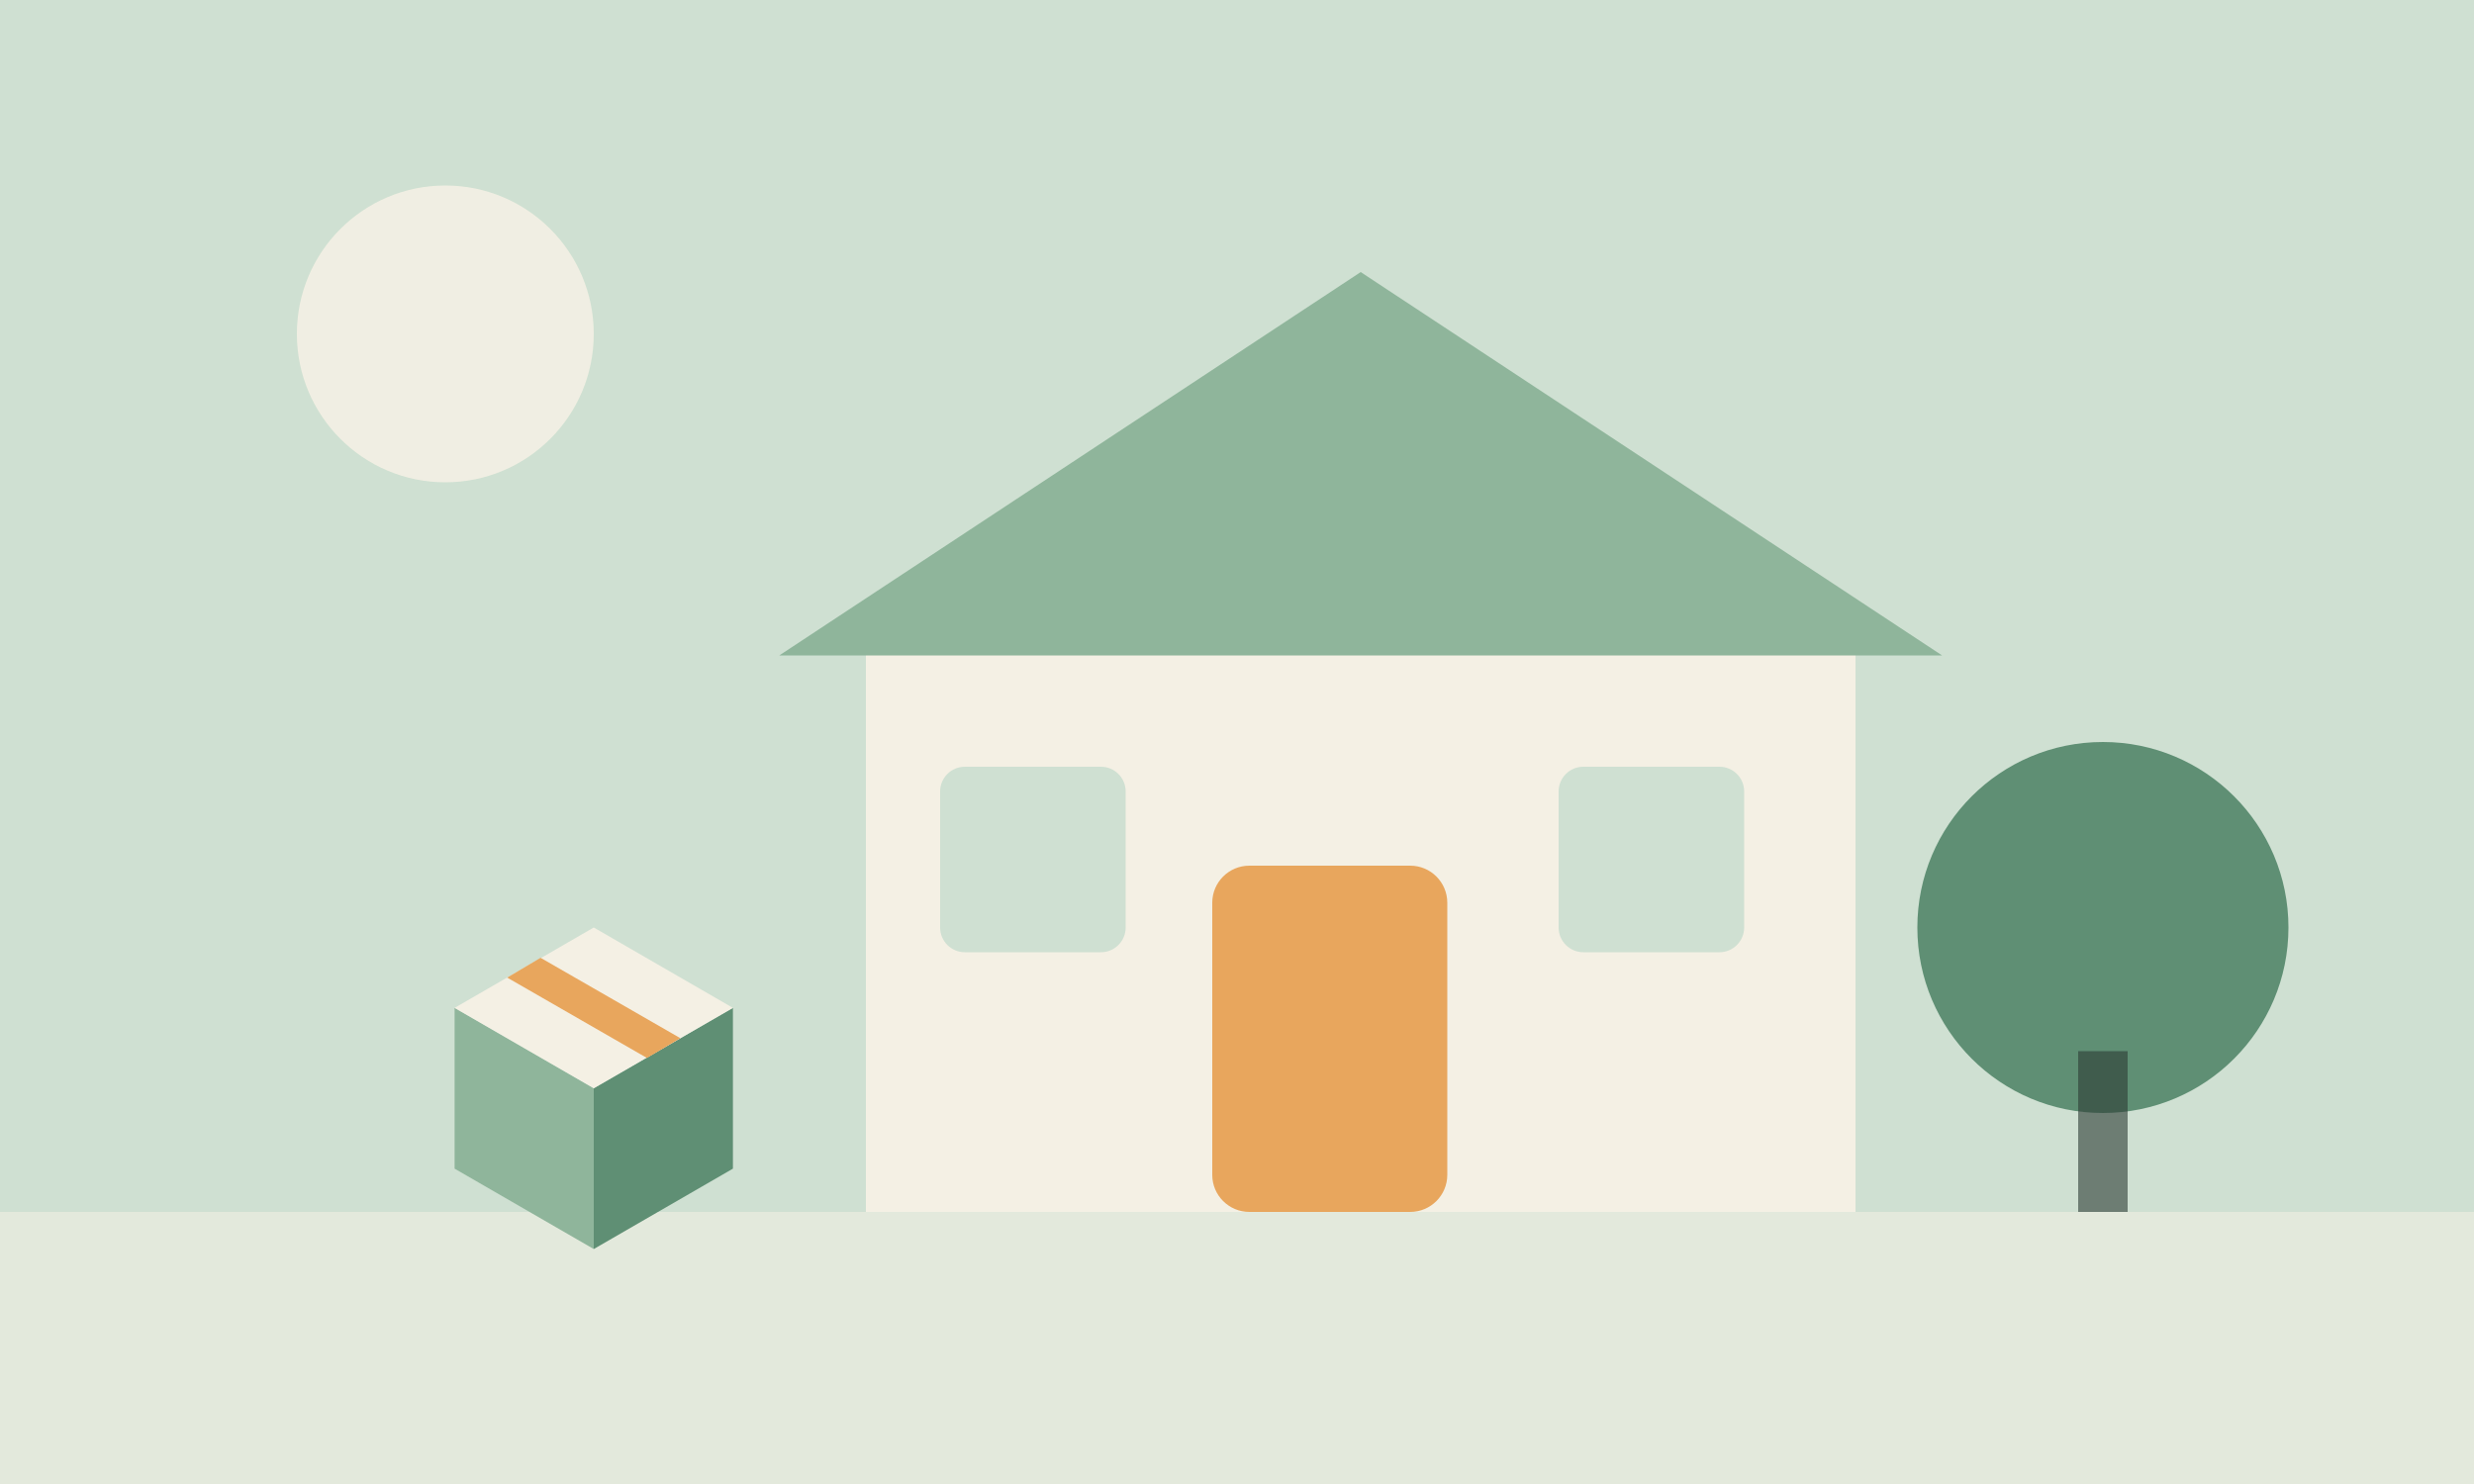
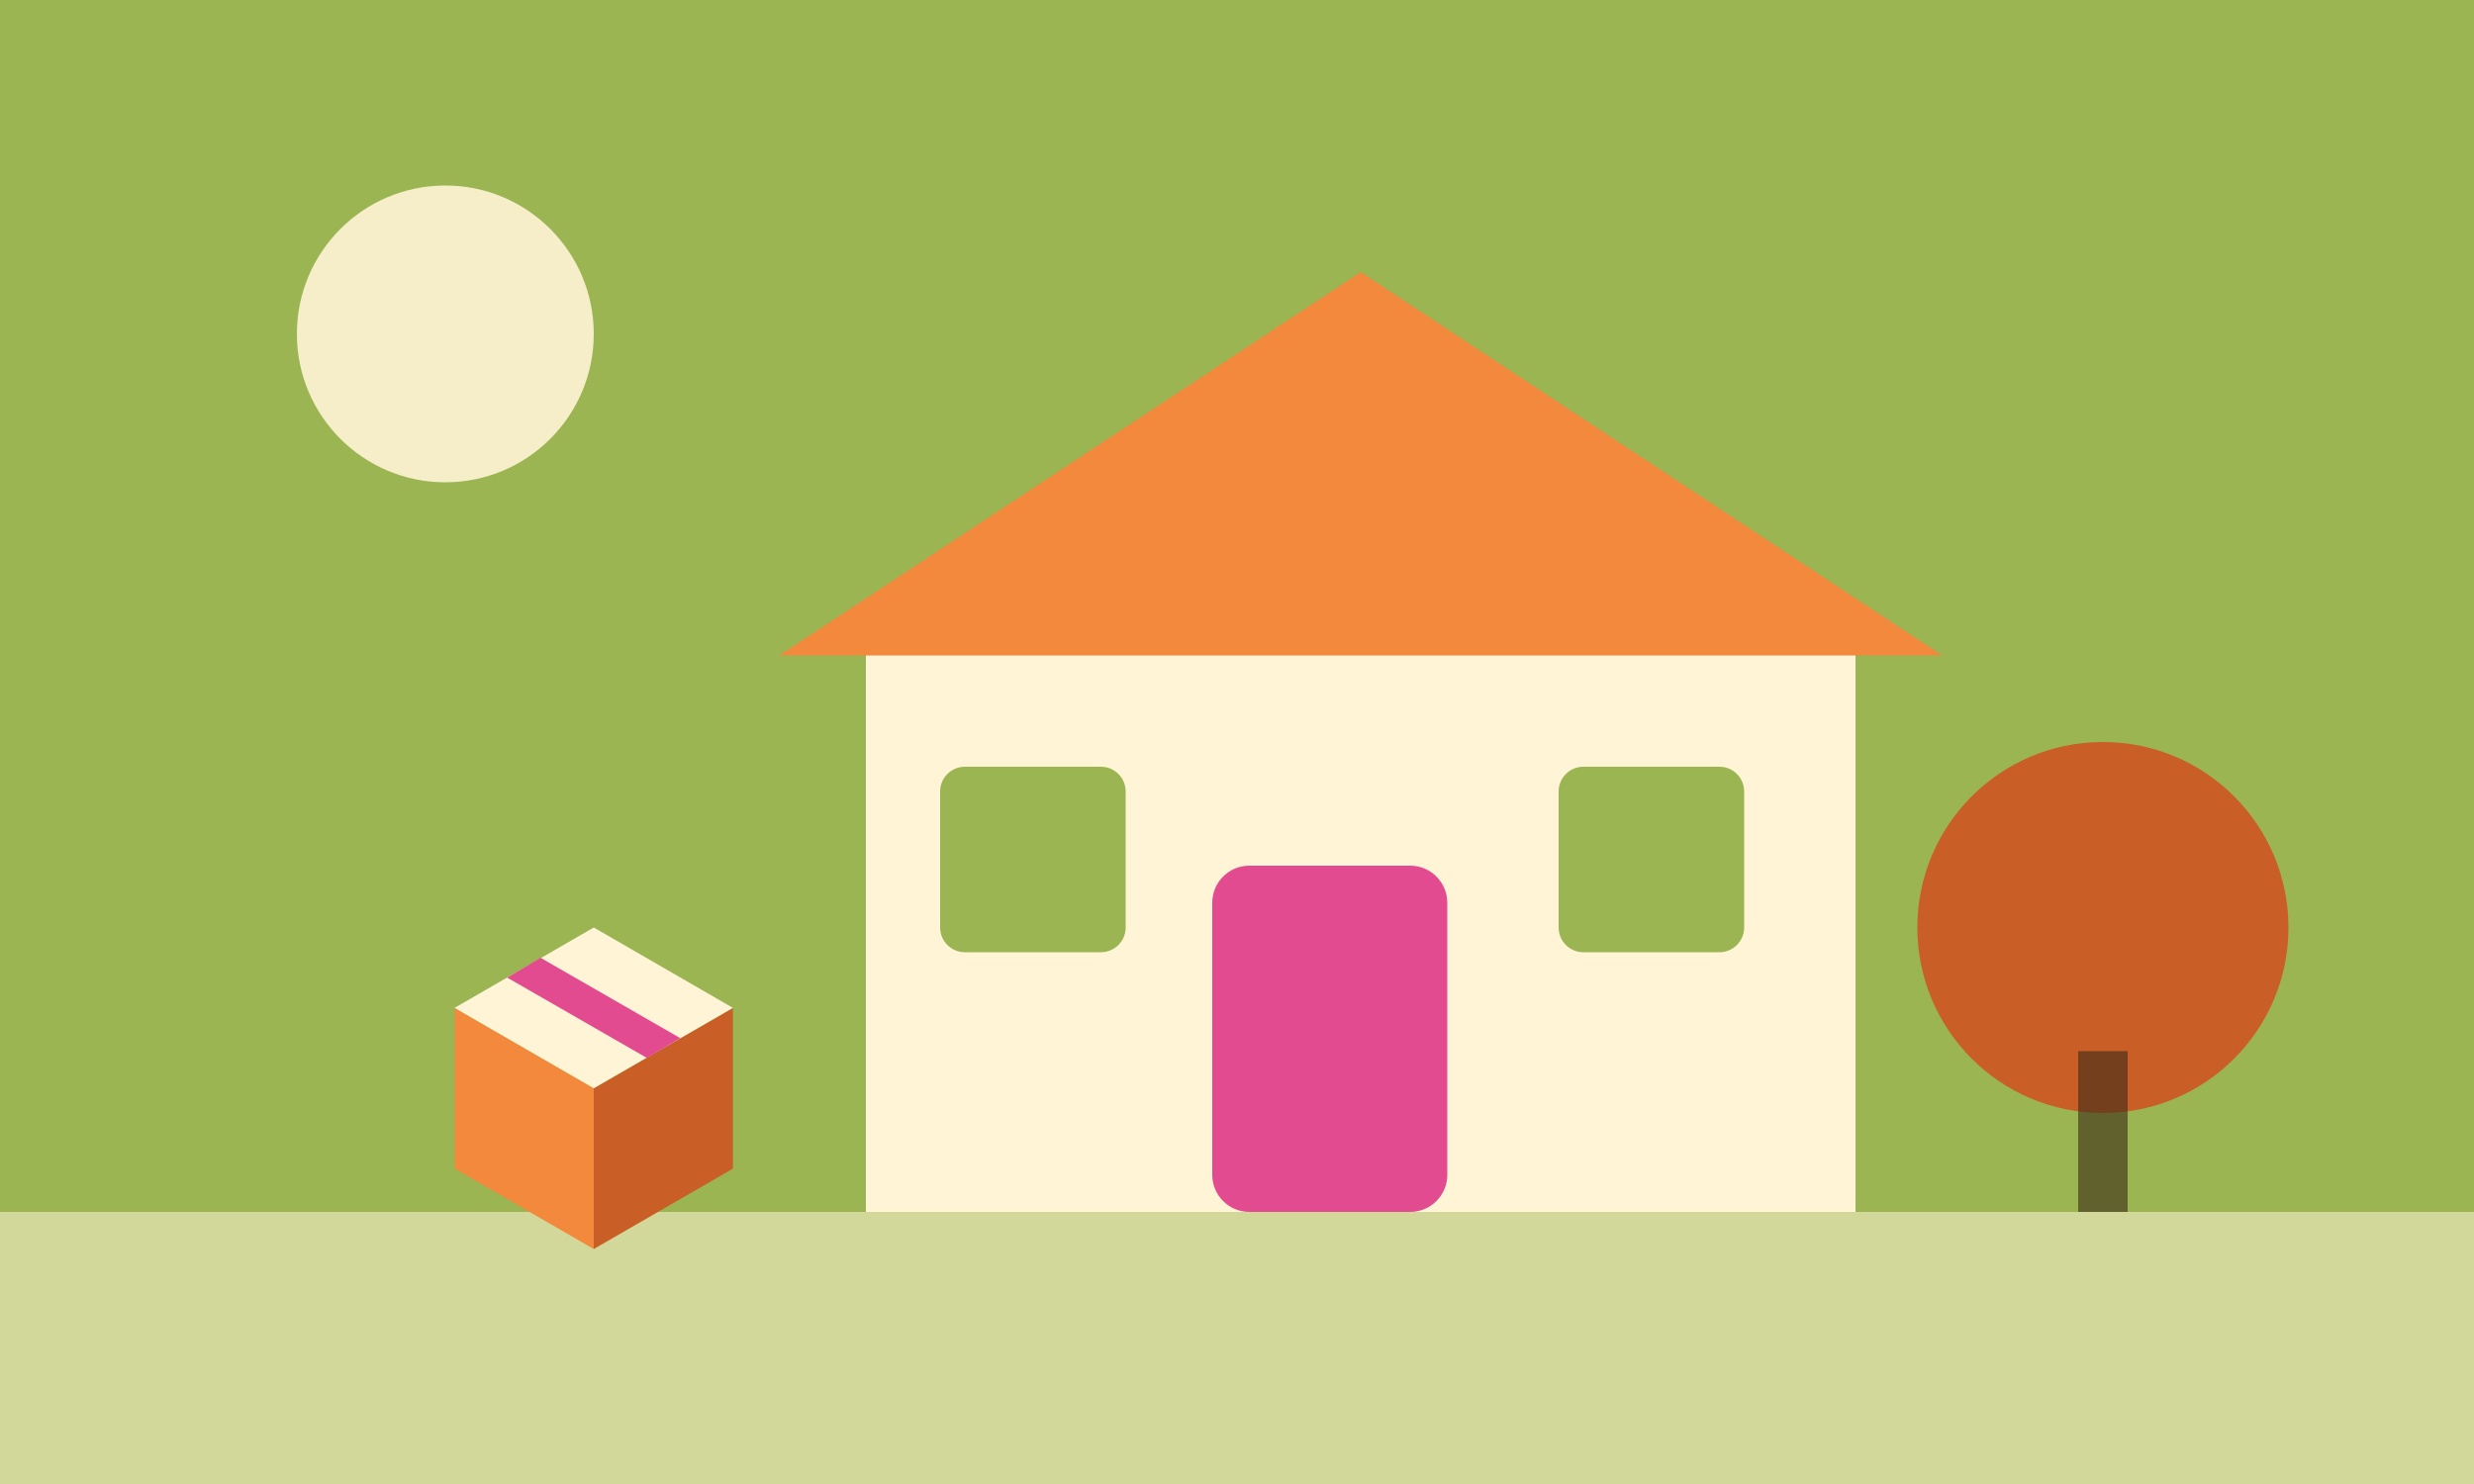
<svg xmlns="http://www.w3.org/2000/svg" viewBox="0 0 400 240" preserveAspectRatio="xMidYMid slice">
-   <rect width="400" height="240" fill="#cfe0d2" />
-   <circle cx="72" cy="54" r="24" fill="#f4f0e4" opacity=".9" />
-   <rect x="0" y="196" width="400" height="44" fill="#f4f0e4" opacity=".55" />
-   <rect x="228" y="62" width="18" height="40" fill="#5f8f74" />
-   <rect x="140" y="104" width="160" height="92" fill="#f4f0e4" />
-   <polygon points="126,106 220,44 314,106" fill="#8fb59b" />
-   <rect x="196" y="140" width="38" height="56" rx="6" fill="#e8a65d" />
-   <rect x="152" y="124" width="30" height="30" rx="4" fill="#cfe0d2" />
-   <rect x="252" y="124" width="30" height="30" rx="4" fill="#cfe0d2" />
-   <polygon points="73.5,163.0 96.0,176.0 96.0,202.0 73.5,189.0" fill="#8fb59b" />
-   <polygon points="96.0,176.0 118.5,163.0 118.5,189.0 96.0,202.0" fill="#5f8f74" />
-   <polygon points="96.0,150.0 118.5,163.0 96.0,176.0 73.5,163.0" fill="#f4f0e4" />
-   <polygon points="87.4,154.9 82.0,158.1 104.6,171.1 110.0,167.9" fill="#e8a65d" />
-   <circle cx="340" cy="150" r="30" fill="#5f8f74" />
-   <rect x="336" y="170" width="8" height="26" fill="#2c3a33" opacity=".6" />
+   <rect width="400" height="240" fill="#9bb552" />
+   <circle cx="72" cy="54" r="24" fill="#fff4d6" opacity=".9" />
+   <rect x="0" y="196" width="400" height="44" fill="#fff4d6" opacity=".55" />
+   <rect x="228" y="62" width="18" height="40" fill="#c95f27" />
+   <rect x="140" y="104" width="160" height="92" fill="#fff4d6" />
+   <polygon points="126,106 220,44 314,106" fill="#f2893d" />
+   <rect x="196" y="140" width="38" height="56" rx="6" fill="#e24b8f" />
+   <rect x="152" y="124" width="30" height="30" rx="4" fill="#9bb552" />
+   <rect x="252" y="124" width="30" height="30" rx="4" fill="#9bb552" />
+   <polygon points="73.5,163.0 96.0,176.0 96.0,202.0 73.5,189.0" fill="#f2893d" />
+   <polygon points="96.0,176.0 118.5,163.0 118.5,189.0 96.0,202.0" fill="#c95f27" />
+   <polygon points="96.0,150.0 118.5,163.0 96.0,176.0 73.5,163.0" fill="#fff4d6" />
+   <polygon points="87.4,154.9 82.0,158.1 104.6,171.1 110.0,167.9" fill="#e24b8f" />
+   <circle cx="340" cy="150" r="30" fill="#c95f27" />
+   <rect x="336" y="170" width="8" height="26" fill="#3b2a14" opacity=".6" />
</svg>
